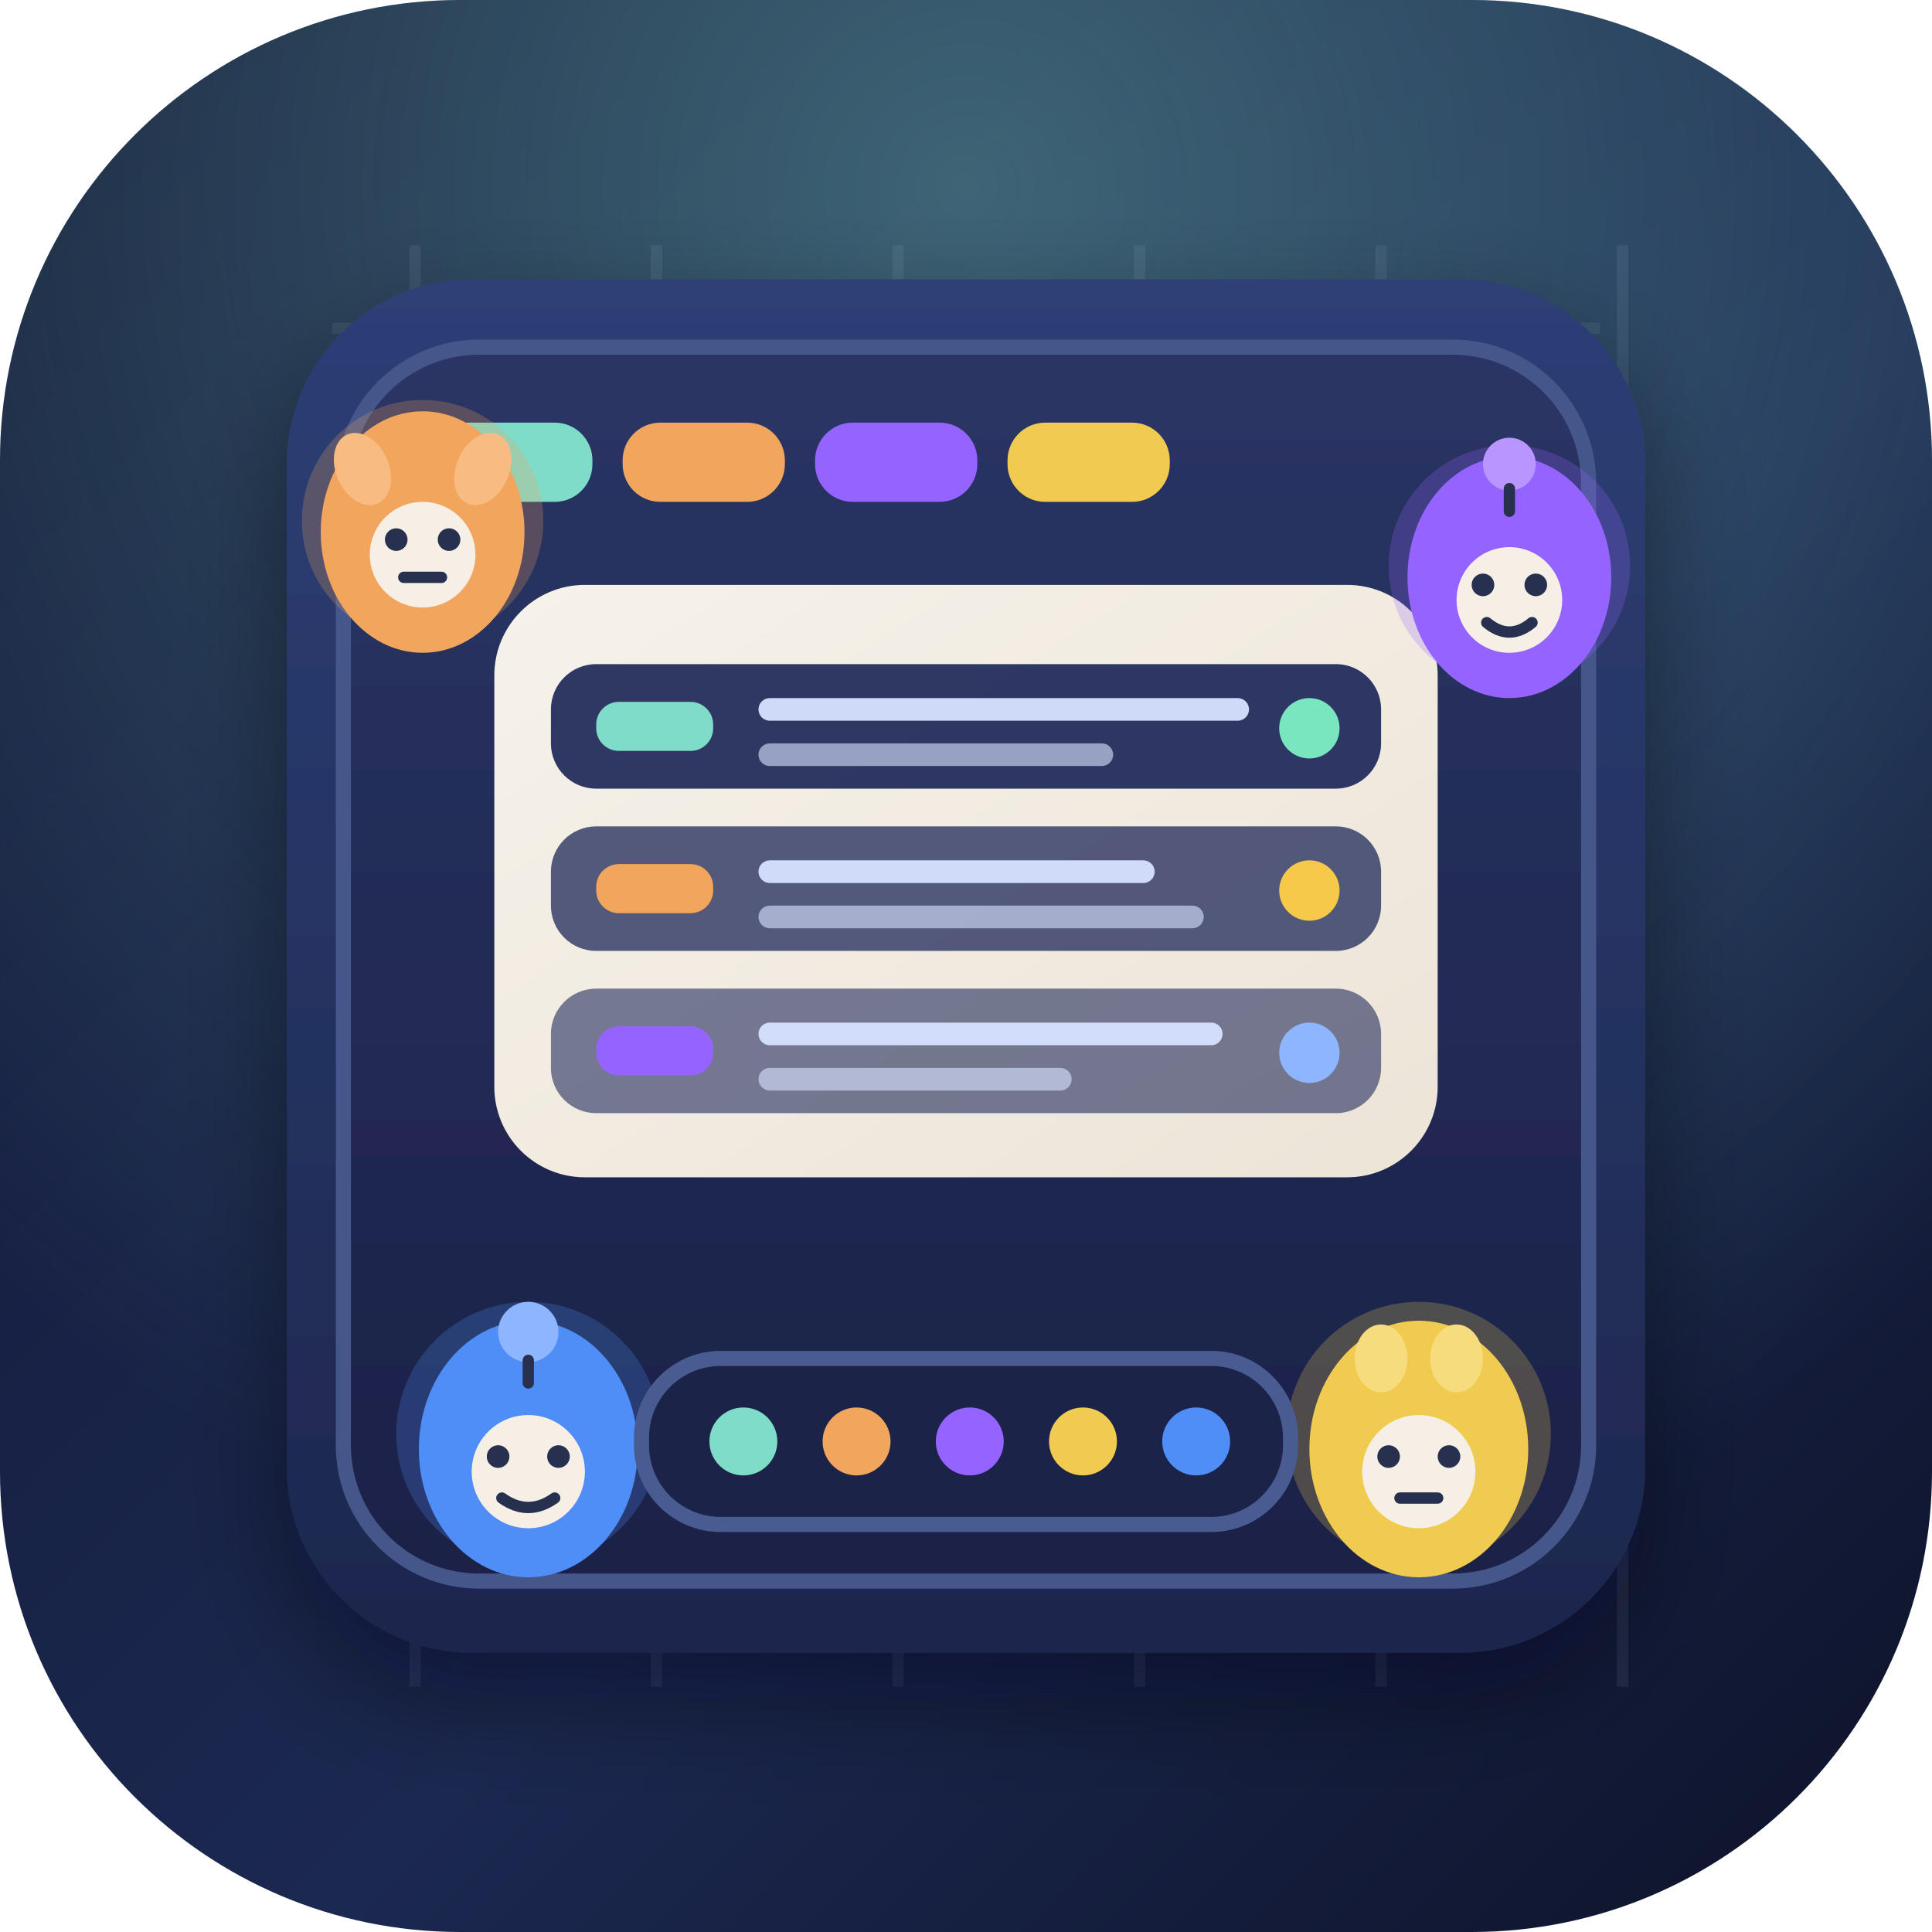
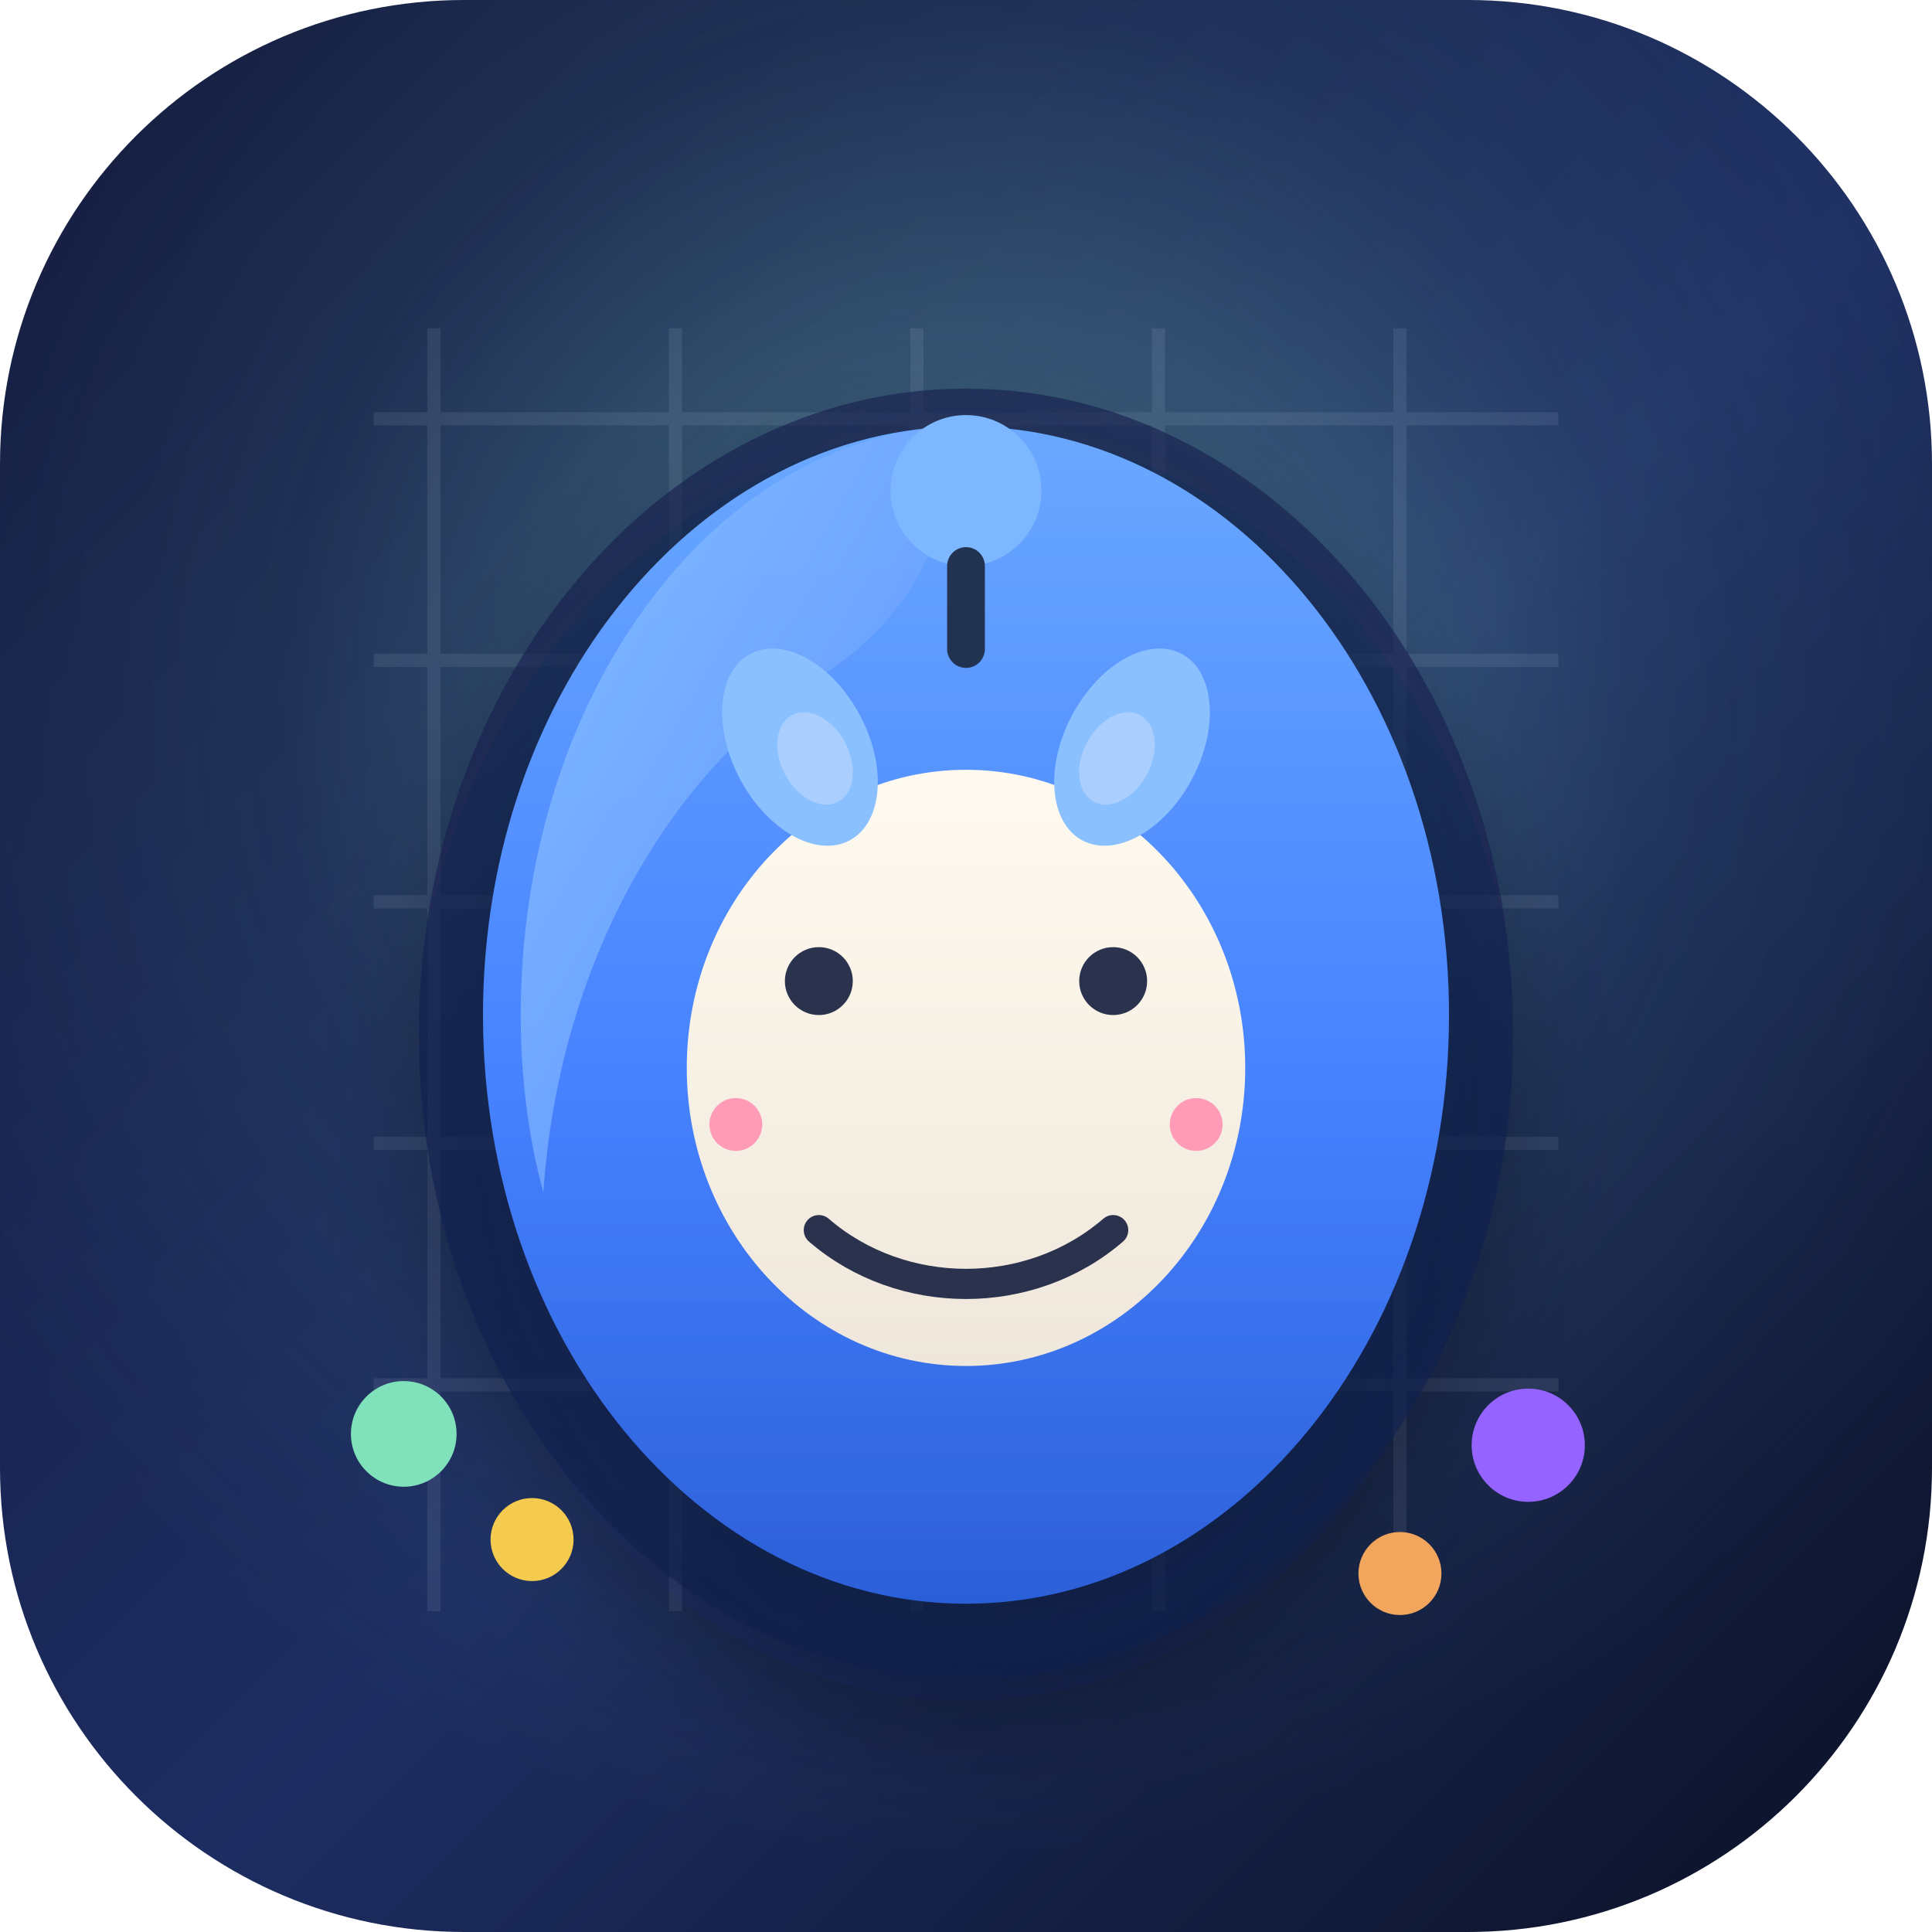
<svg xmlns="http://www.w3.org/2000/svg" viewBox="0 0 1024 1024">
  <defs>
    <linearGradient id="bg" x1="0" y1="0" x2="1" y2="1">
-       <stop offset="0" stop-color="#121734" />
-       <stop offset=".58" stop-color="#1b2850" />
-       <stop offset="1" stop-color="#0d1228" />
+       <stop offset="0" stop-color="#12183a" />
+       <stop offset=".54" stop-color="#1d2d61" />
+       <stop offset="1" stop-color="#0b1024" />
    </linearGradient>
-     <radialGradient id="glow" cx="50%" cy="10%" r="75%">
-       <stop offset="0" stop-color="#8ae9da" stop-opacity=".34" />
-       <stop offset="1" stop-color="#8ae9da" stop-opacity="0" />
+     <radialGradient id="aura" cx="50%" cy="36%" r="60%">
+       <stop offset="0" stop-color="#8cead8" stop-opacity=".38" />
+       <stop offset=".58" stop-color="#8cead8" stop-opacity=".08" />
+       <stop offset="1" stop-color="#8cead8" stop-opacity="0" />
    </radialGradient>
-     <linearGradient id="frame" x1="0" y1="0" x2="0" y2="1">
-       <stop offset="0" stop-color="#2d3f76" />
-       <stop offset="1" stop-color="#1d274d" />
+     <linearGradient id="shell" x1="0" y1="0" x2="0" y2="1">
+       <stop offset="0" stop-color="#6aa8ff" />
+       <stop offset=".56" stop-color="#4682ff" />
+       <stop offset="1" stop-color="#2c5fd8" />
    </linearGradient>
-     <linearGradient id="board" x1="0" y1="0" x2="1" y2="1">
-       <stop offset="0" stop-color="#f6f2ea" />
-       <stop offset="1" stop-color="#ece4d7" />
+     <linearGradient id="shellSide" x1="0" y1="0" x2="1" y2="1">
+       <stop offset="0" stop-color="#87c0ff" />
+       <stop offset="1" stop-color="#5a8eff" />
    </linearGradient>
-     <linearGradient id="panel" x1="0" y1="0" x2="0" y2="1">
-       <stop offset="0" stop-color="#2a3565" />
-       <stop offset="1" stop-color="#1a2146" />
+     <linearGradient id="cream" x1="0" y1="0" x2="0" y2="1">
+       <stop offset="0" stop-color="#fffaf0" />
+       <stop offset="1" stop-color="#efe7db" />
    </linearGradient>
    <filter id="shadow" x="-20%" y="-20%" width="140%" height="140%">
-       <feDropShadow dx="0" dy="24" stdDeviation="28" flood-color="#020512" flood-opacity=".45" />
+       <feDropShadow dx="0" dy="28" stdDeviation="30" flood-color="#050916" flood-opacity=".42" />
    </filter>
  </defs>
-   <rect width="1024" height="1024" rx="244" fill="url(#bg)" />
-   <rect width="1024" height="1024" rx="244" fill="url(#glow)" />
-   <g opacity=".08" stroke="#d9e4ff" stroke-width="6">
-     <path d="M176 174h672" />
-     <path d="M176 298h672" />
-     <path d="M176 422h672" />
-     <path d="M176 546h672" />
-     <path d="M176 670h672" />
-     <path d="M176 794h672" />
-     <path d="M220 130v764" />
-     <path d="M348 130v764" />
-     <path d="M476 130v764" />
-     <path d="M604 130v764" />
-     <path d="M732 130v764" />
-     <path d="M860 130v764" />
+   <rect width="1024" height="1024" rx="246" fill="url(#bg)" />
+   <rect width="1024" height="1024" rx="246" fill="url(#aura)" />
+   <g opacity=".09" stroke="#dce7ff" stroke-width="7">
+     <path d="M198 222h628" />
+     <path d="M198 350h628" />
+     <path d="M198 478h628" />
+     <path d="M198 606h628" />
+     <path d="M198 734h628" />
+     <path d="M230 174v680" />
+     <path d="M358 174v680" />
+     <path d="M486 174v680" />
+     <path d="M614 174v680" />
+     <path d="M742 174v680" />
  </g>
  <g filter="url(#shadow)">
-     <rect x="152" y="148" width="720" height="728" rx="98" fill="url(#frame)" />
-     <rect x="182" y="184" width="660" height="654" rx="72" fill="url(#panel)" stroke="#45568b" stroke-width="8" />
+     <ellipse cx="512" cy="548" rx="290" ry="342" fill="#10204a" opacity=".62" />
+     <ellipse cx="512" cy="538" rx="256" ry="312" fill="url(#shell)" />
+     <path d="M512 226c-130 0-236 140-236 312 0 33 4 65 12 94 8-118 64-221 146-273 41-26 66-61 78-133z" fill="url(#shellSide)" opacity=".92" />
+     <ellipse cx="512" cy="566" rx="148" ry="158" fill="url(#cream)" />
+     <circle cx="512" cy="260" r="40" fill="#7bb7ff" />
+     <rect x="502" y="290" width="20" height="64" rx="10" fill="#203151" />
+     <circle cx="434" cy="520" r="18" fill="#29334d" />
+     <circle cx="590" cy="520" r="18" fill="#29334d" />
+     <path d="M434 652c44 38 112 38 156 0" fill="none" stroke="#29334d" stroke-linecap="round" stroke-width="16" />
+     <circle cx="390" cy="596" r="14" fill="#ff9bb7" />
+     <circle cx="634" cy="596" r="14" fill="#ff9bb7" />
+     <ellipse cx="424" cy="396" rx="36" ry="56" fill="#8bc0ff" transform="rotate(-28 424 396)" />
+     <ellipse cx="600" cy="396" rx="36" ry="56" fill="#8bc0ff" transform="rotate(28 600 396)" />
+     <ellipse cx="432" cy="402" rx="18" ry="26" fill="#aacfff" transform="rotate(-28 432 402)" />
+     <ellipse cx="592" cy="402" rx="18" ry="26" fill="#aacfff" transform="rotate(28 592 402)" />
  </g>
  <g>
-     <rect x="228" y="224" width="86" height="42" rx="20" fill="#7fdcc9" />
-     <rect x="330" y="224" width="86" height="42" rx="20" fill="#f2a55d" />
-     <rect x="432" y="224" width="86" height="42" rx="20" fill="#9563ff" />
-     <rect x="534" y="224" width="86" height="42" rx="20" fill="#f1cb4f" />
-   </g>
-   <g transform="translate(262 310)">
-     <rect width="500" height="314" rx="48" fill="url(#board)" />
-     <rect x="30" y="42" width="440" height="66" rx="24" fill="#26305e" opacity=".96" />
-     <rect x="30" y="128" width="440" height="66" rx="24" fill="#26305e" opacity=".78" />
-     <rect x="30" y="214" width="440" height="66" rx="24" fill="#26305e" opacity=".62" />
-     <rect x="54" y="62" width="62" height="26" rx="12" fill="#7fdcc9" />
-     <rect x="54" y="148" width="62" height="26" rx="12" fill="#f2a55d" />
-     <rect x="54" y="234" width="62" height="26" rx="12" fill="#9563ff" />
-     <rect x="140" y="60" width="260" height="12" rx="6" fill="#d6e2ff" opacity=".95" />
-     <rect x="140" y="84" width="188" height="12" rx="6" fill="#d6e2ff" opacity=".62" />
-     <rect x="140" y="146" width="210" height="12" rx="6" fill="#d6e2ff" opacity=".95" />
-     <rect x="140" y="170" width="236" height="12" rx="6" fill="#d6e2ff" opacity=".62" />
-     <rect x="140" y="232" width="246" height="12" rx="6" fill="#d6e2ff" opacity=".95" />
-     <rect x="140" y="256" width="166" height="12" rx="6" fill="#d6e2ff" opacity=".62" />
-     <circle cx="432" cy="76" r="16" fill="#79e6bf" />
-     <circle cx="432" cy="162" r="16" fill="#f6c94a" />
-     <circle cx="432" cy="248" r="16" fill="#8eb5ff" />
-   </g>
-   <g transform="translate(224 276)">
-     <circle cx="0" cy="0" r="64" fill="#f2a55d" opacity=".24" />
-     <ellipse cx="0" cy="6" rx="54" ry="64" fill="#f2a55d" />
-     <ellipse cx="0" cy="18" rx="28" ry="28" fill="#f5efe5" />
-     <ellipse cx="-18" cy="-38" rx="14" ry="20" fill="#f8bc82" transform="rotate(-24)" />
-     <ellipse cx="18" cy="-38" rx="14" ry="20" fill="#f8bc82" transform="rotate(24)" />
-     <circle cx="-14" cy="10" r="6" fill="#27314f" />
-     <circle cx="14" cy="10" r="6" fill="#27314f" />
-     <path d="M-10 30h20" fill="none" stroke="#27314f" stroke-linecap="round" stroke-width="6" />
-   </g>
-   <g transform="translate(800 300)">
-     <circle cx="0" cy="0" r="64" fill="#9563ff" opacity=".24" />
-     <ellipse cx="0" cy="6" rx="54" ry="64" fill="#9563ff" />
-     <ellipse cx="0" cy="18" rx="28" ry="28" fill="#f5efe5" />
-     <circle cx="0" cy="-54" r="14" fill="#b895ff" />
-     <rect x="-3" y="-44" width="6" height="18" rx="3" fill="#27314f" />
-     <circle cx="-14" cy="10" r="6" fill="#27314f" />
-     <circle cx="14" cy="10" r="6" fill="#27314f" />
-     <path d="M-12 30q12 10 24 0" fill="none" stroke="#27314f" stroke-linecap="round" stroke-width="6" />
-   </g>
-   <g transform="translate(280 760)">
-     <circle cx="0" cy="0" r="70" fill="#4f8df7" opacity=".24" />
-     <ellipse cx="0" cy="8" rx="58" ry="68" fill="#4f8df7" />
-     <ellipse cx="0" cy="20" rx="30" ry="30" fill="#f5efe5" />
-     <circle cx="0" cy="-54" r="16" fill="#8eb5ff" />
-     <rect x="-3" y="-42" width="6" height="18" rx="3" fill="#27314f" />
-     <circle cx="-16" cy="12" r="6" fill="#27314f" />
-     <circle cx="16" cy="12" r="6" fill="#27314f" />
-     <path d="M-14 34q14 10 28 0" fill="none" stroke="#27314f" stroke-linecap="round" stroke-width="6" />
-   </g>
-   <g transform="translate(752 760)">
-     <circle cx="0" cy="0" r="70" fill="#f1cb4f" opacity=".24" />
-     <ellipse cx="0" cy="8" rx="58" ry="68" fill="#f1cb4f" />
-     <ellipse cx="0" cy="20" rx="30" ry="30" fill="#f5efe5" />
-     <ellipse cx="-20" cy="-40" rx="14" ry="18" fill="#f7dc7d" />
-     <ellipse cx="20" cy="-40" rx="14" ry="18" fill="#f7dc7d" />
-     <circle cx="-16" cy="12" r="6" fill="#27314f" />
-     <circle cx="16" cy="12" r="6" fill="#27314f" />
-     <path d="M-10 34h20" fill="none" stroke="#27314f" stroke-linecap="round" stroke-width="6" />
-   </g>
-   <g>
-     <rect x="340" y="720" width="344" height="88" rx="42" fill="#1b2448" stroke="#495c92" stroke-width="8" />
-     <circle cx="394" cy="764" r="18" fill="#7fdcc9" />
-     <circle cx="454" cy="764" r="18" fill="#f2a55d" />
-     <circle cx="514" cy="764" r="18" fill="#9563ff" />
-     <circle cx="574" cy="764" r="18" fill="#f1cb4f" />
-     <circle cx="634" cy="764" r="18" fill="#4f8df7" />
+     <circle cx="214" cy="760" r="28" fill="#7fe2ba" />
+     <circle cx="282" cy="816" r="22" fill="#f4cb4f" />
+     <circle cx="810" cy="766" r="30" fill="#9563ff" />
+     <circle cx="742" cy="834" r="22" fill="#f2a55d" />
  </g>
</svg>
